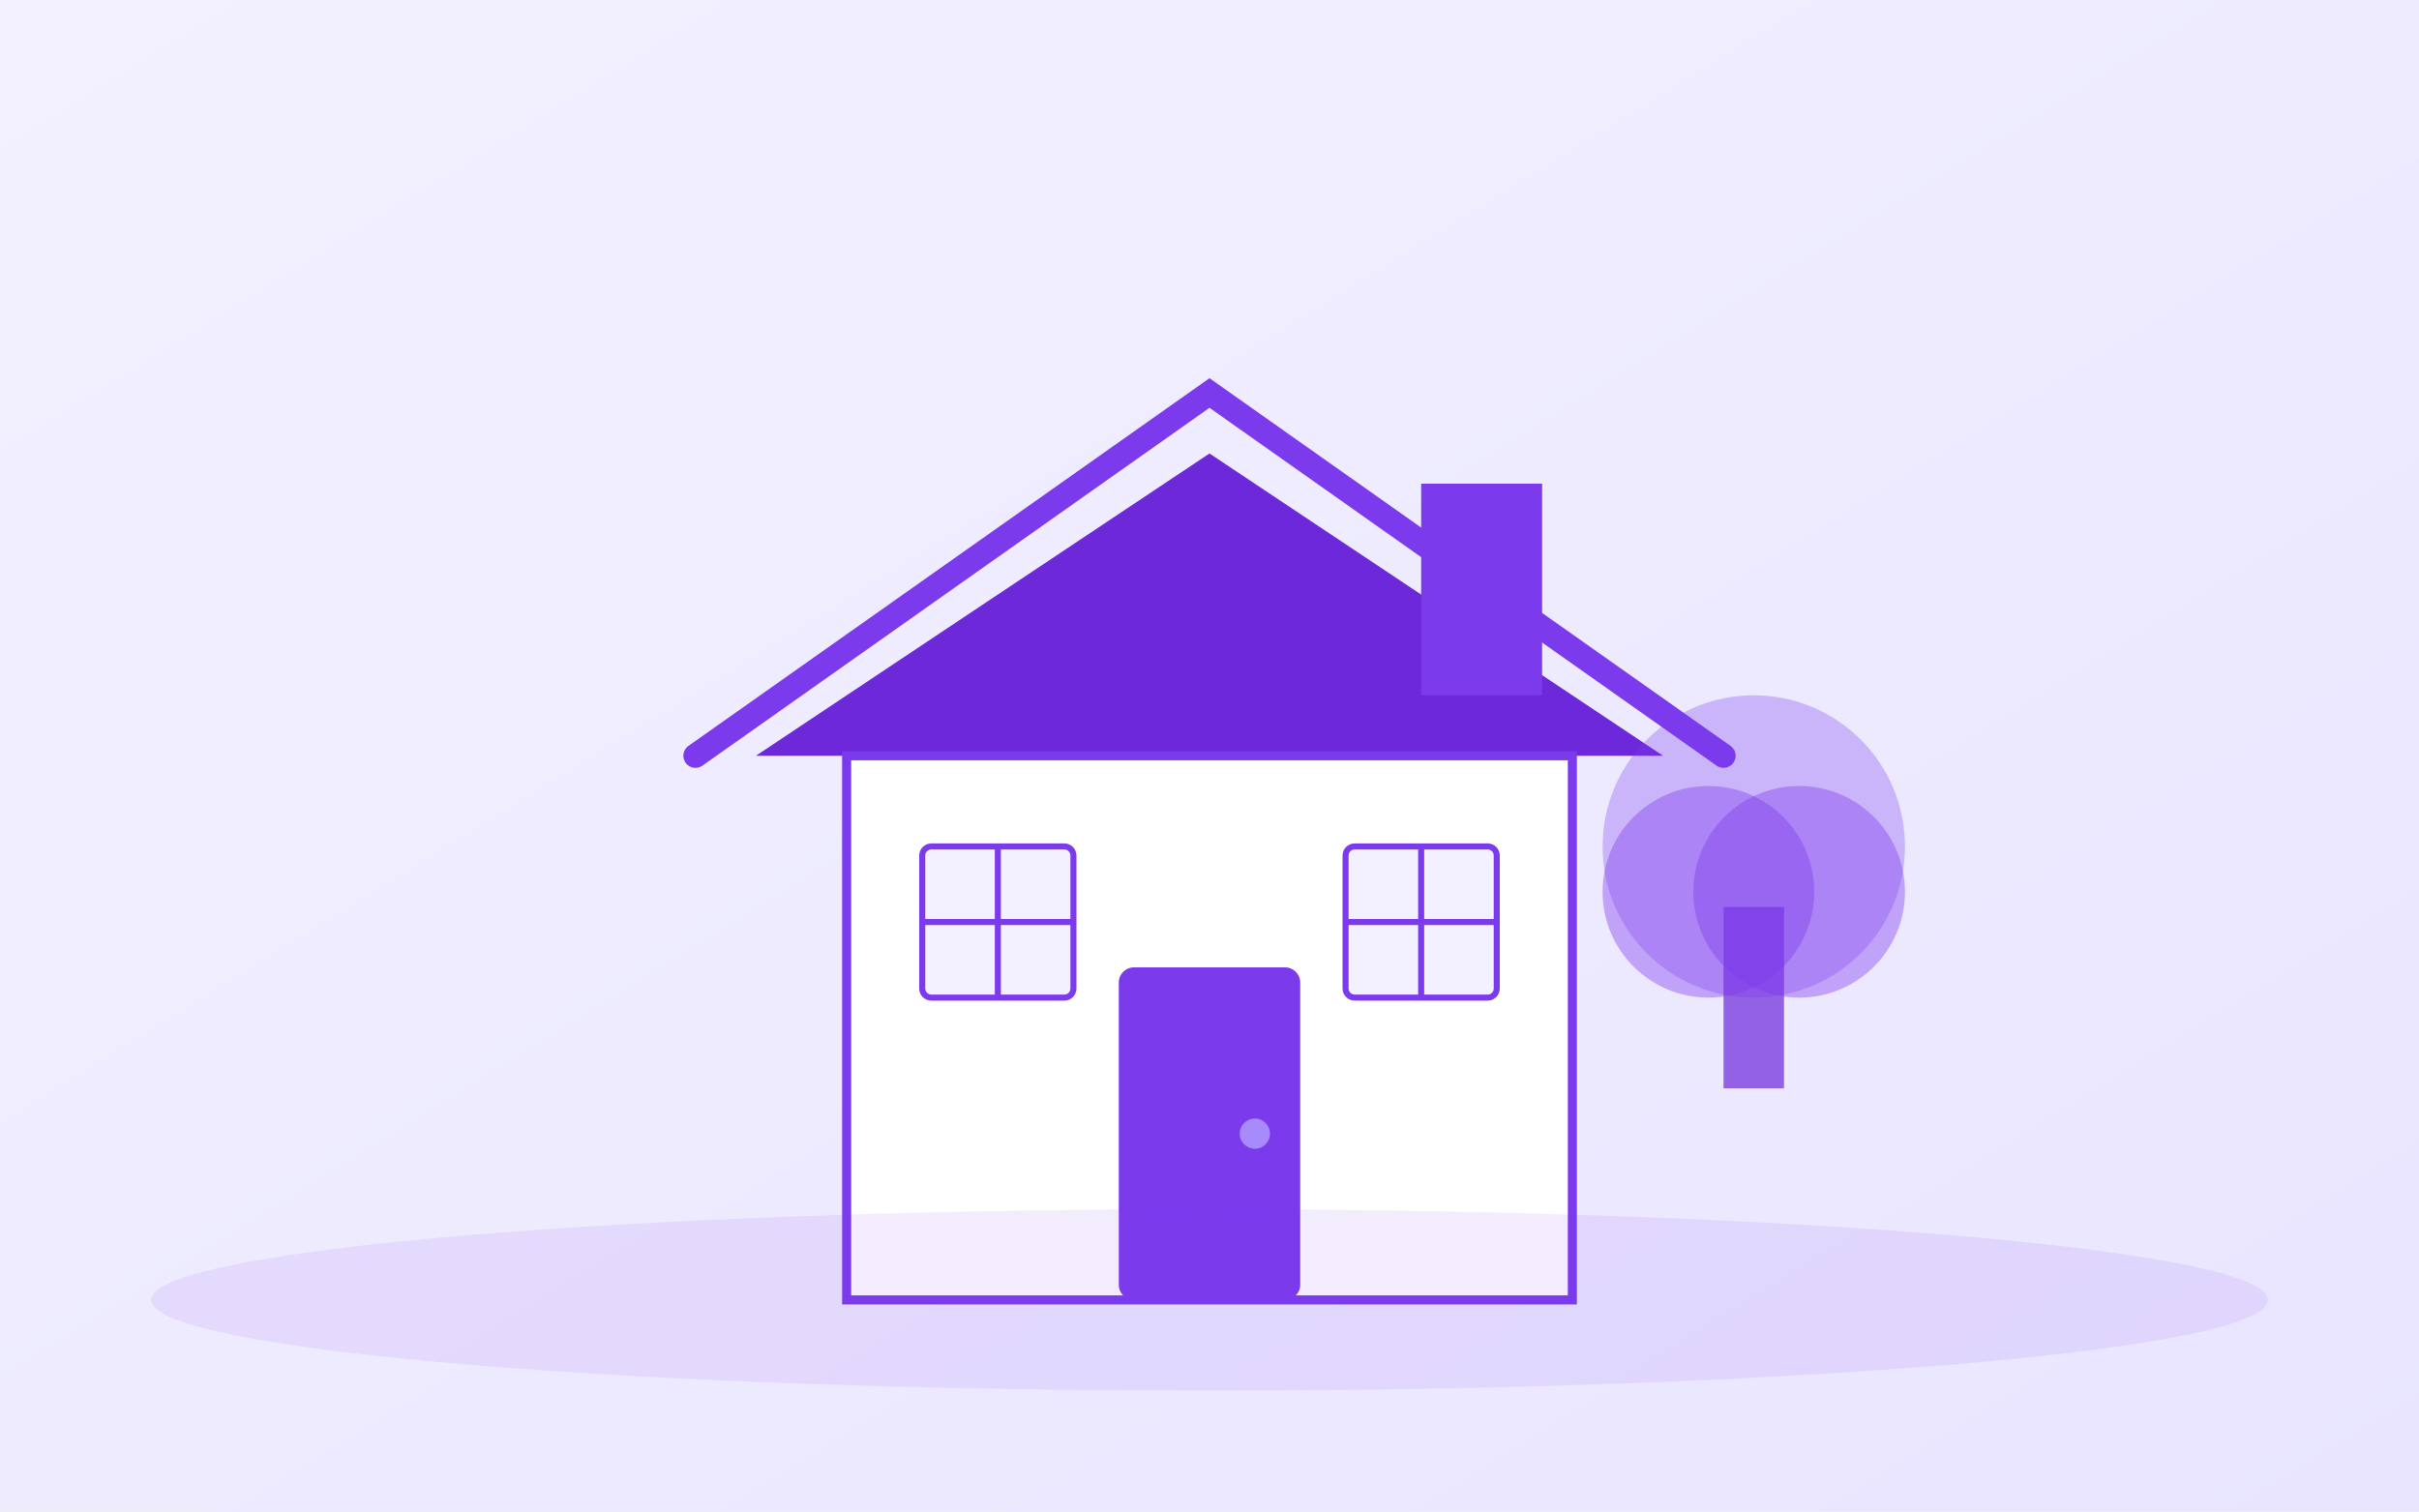
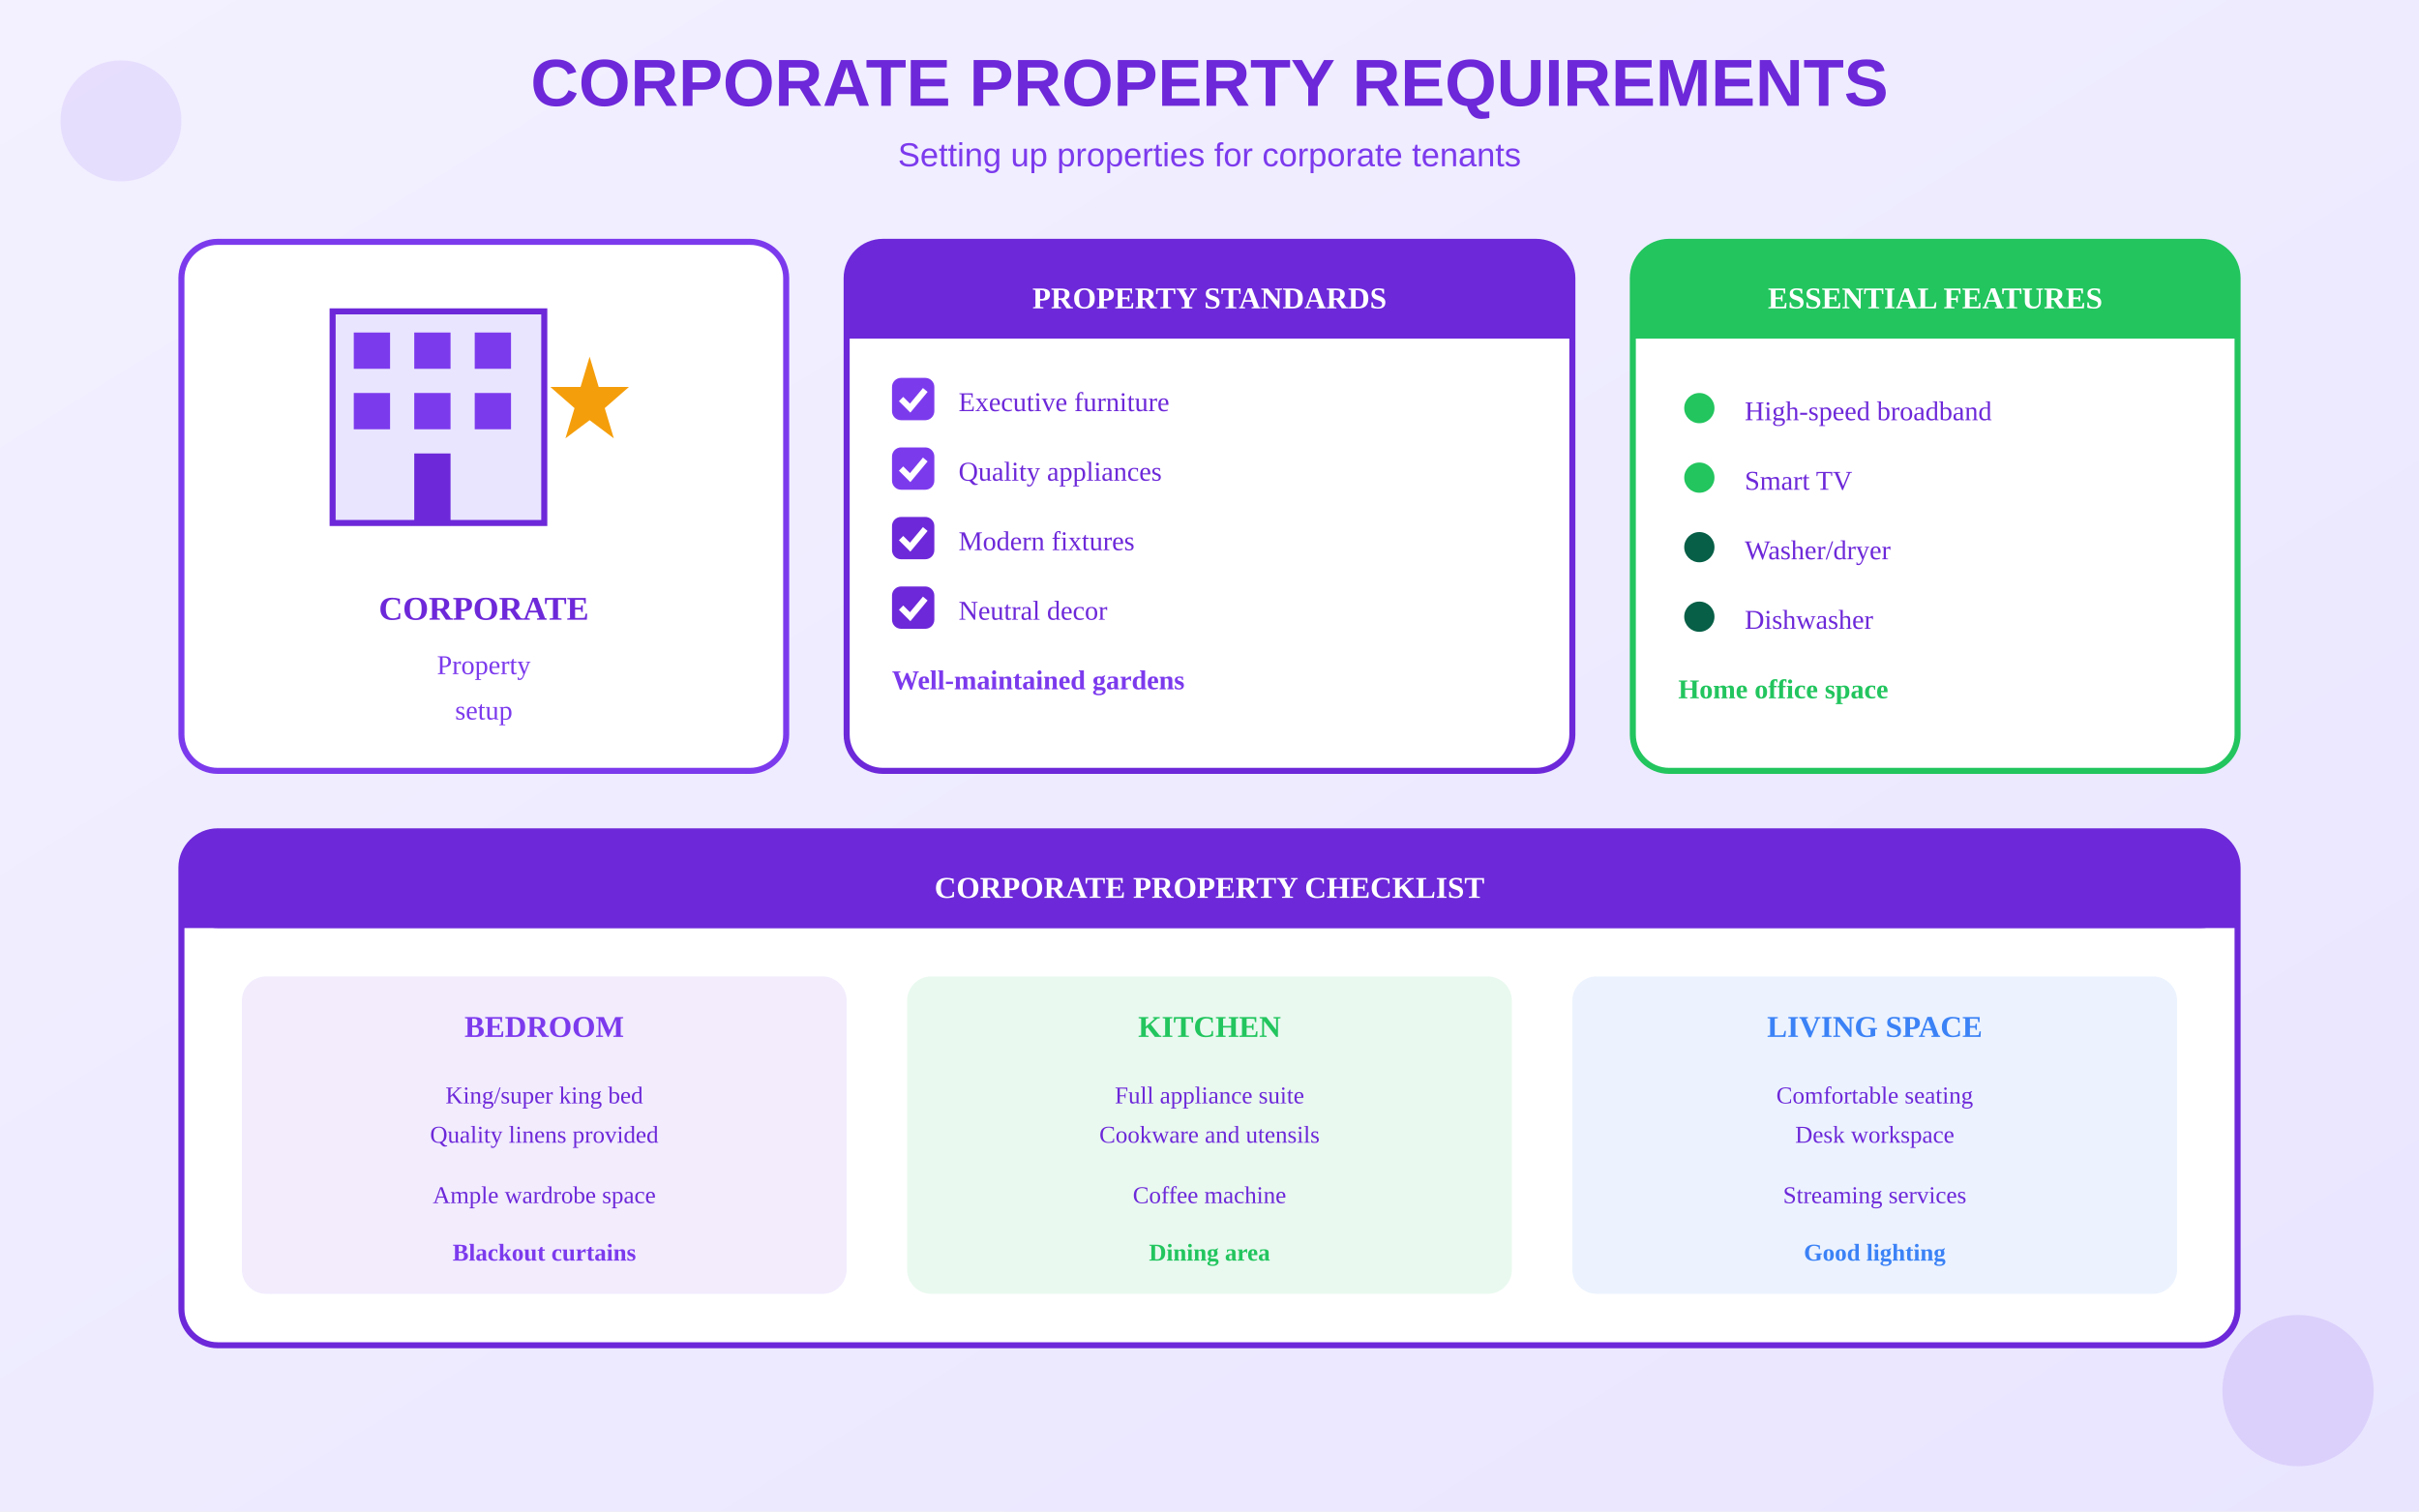
<svg xmlns="http://www.w3.org/2000/svg" viewBox="0 0 800 500">
  <defs>
    <linearGradient id="bgGrad" x1="0%" y1="0%" x2="100%" y2="100%">
      <stop offset="0%" style="stop-color:#F3F1FF" />
      <stop offset="100%" style="stop-color:#E9E5FF" />
    </linearGradient>
  </defs>
  <rect width="800" height="500" fill="url(#bgGrad)" />
-   <g transform="translate(250, 100)">
-     <path d="M-20 150 L150 30 L320 150" fill="none" stroke="#7C3AED" stroke-width="8" stroke-linecap="round" />
-     <path d="M0 150 L150 50 L300 150" fill="#6D28D9" />
-     <rect x="220" y="60" width="40" height="70" fill="#7C3AED" />
-     <rect x="30" y="150" width="240" height="180" fill="white" stroke="#7C3AED" stroke-width="3" />
-     <rect x="120" y="220" width="60" height="110" rx="5" fill="#7C3AED" />
-     <circle cx="165" cy="275" r="5" fill="#A78BFA" />
-     <rect x="55" y="180" width="50" height="50" rx="3" fill="#F3F1FF" stroke="#7C3AED" stroke-width="2" />
-     <line x1="80" y1="180" x2="80" y2="230" stroke="#7C3AED" stroke-width="2" />
-     <line x1="55" y1="205" x2="105" y2="205" stroke="#7C3AED" stroke-width="2" />
-     <rect x="195" y="180" width="50" height="50" rx="3" fill="#F3F1FF" stroke="#7C3AED" stroke-width="2" />
-     <line x1="220" y1="180" x2="220" y2="230" stroke="#7C3AED" stroke-width="2" />
-     <line x1="195" y1="205" x2="245" y2="205" stroke="#7C3AED" stroke-width="2" />
+   <text x="400" y="35" text-anchor="middle" fill="#6D28D9" font-size="22" font-weight="bold" font-family="Arial">CORPORATE PROPERTY REQUIREMENTS</text>
+   <text x="400" y="55" text-anchor="middle" fill="#7C3AED" font-size="11" font-family="Arial">Setting up properties for corporate tenants</text>
+   <g transform="translate(60, 80)">
+     <rect x="0" y="0" width="200" height="175" rx="12" fill="white" stroke="#7C3AED" stroke-width="2" />
+     <g transform="translate(25, 8)">
+       <rect x="25" y="15" width="70" height="70" fill="#E9E5FF" stroke="#6D28D9" stroke-width="2" />
+       <rect x="32" y="22" width="12" height="12" fill="#7C3AED" />
+       <rect x="52" y="22" width="12" height="12" fill="#7C3AED" />
+       <rect x="72" y="22" width="12" height="12" fill="#7C3AED" />
+       <rect x="32" y="42" width="12" height="12" fill="#7C3AED" />
+       <rect x="52" y="42" width="12" height="12" fill="#7C3AED" />
+       <rect x="72" y="42" width="12" height="12" fill="#7C3AED" />
+       <rect x="52" y="62" width="12" height="23" fill="#6D28D9" />
+       <polygon points="110,30 113,40 123,40 115,47 118,57 110,51 102,57 105,47 97,40 107,40" fill="#F59E0B" />
+     </g>
+     <text x="100" y="125" text-anchor="middle" fill="#6D28D9" font-size="11" font-weight="bold">CORPORATE</text>
+     <text x="100" y="143" text-anchor="middle" fill="#7C3AED" font-size="9">Property</text>
+     <text x="100" y="158" text-anchor="middle" fill="#7C3AED" font-size="9">setup</text>
  </g>
-   <g transform="translate(550, 200)">
-     <rect x="20" y="100" width="20" height="60" fill="#6D28D9" opacity="0.7" />
-     <circle cx="30" cy="80" r="50" fill="#7C3AED" opacity="0.3" />
-     <circle cx="15" cy="95" r="35" fill="#7C3AED" opacity="0.4" />
-     <circle cx="45" cy="95" r="35" fill="#7C3AED" opacity="0.4" />
+   <g transform="translate(280, 80)">
+     <rect x="0" y="0" width="240" height="175" rx="12" fill="white" stroke="#6D28D9" stroke-width="2" />
+     <rect x="0" y="0" width="240" height="32" rx="12" fill="#6D28D9" />
+     <rect x="0" y="20" width="240" height="12" fill="#6D28D9" />
+     <text x="120" y="22" text-anchor="middle" fill="white" font-size="10" font-weight="bold">PROPERTY STANDARDS</text>
+     <g transform="translate(15, 45)">
+       <rect x="0" y="0" width="14" height="14" rx="3" fill="#7C3AED" />
+       <path d="M3 7 L6 10 L11 4" stroke="white" stroke-width="2" fill="none" />
+       <text x="22" y="11" fill="#6D28D9" font-size="9">Executive furniture</text>
+     </g>
+     <g transform="translate(15, 68)">
+       <rect x="0" y="0" width="14" height="14" rx="3" fill="#7C3AED" />
+       <path d="M3 7 L6 10 L11 4" stroke="white" stroke-width="2" fill="none" />
+       <text x="22" y="11" fill="#6D28D9" font-size="9">Quality appliances</text>
+     </g>
+     <g transform="translate(15, 91)">
+       <rect x="0" y="0" width="14" height="14" rx="3" fill="#6D28D9" />
+       <path d="M3 7 L6 10 L11 4" stroke="white" stroke-width="2" fill="none" />
+       <text x="22" y="11" fill="#6D28D9" font-size="9">Modern fixtures</text>
+     </g>
+     <g transform="translate(15, 114)">
+       <rect x="0" y="0" width="14" height="14" rx="3" fill="#6D28D9" />
+       <path d="M3 7 L6 10 L11 4" stroke="white" stroke-width="2" fill="none" />
+       <text x="22" y="11" fill="#6D28D9" font-size="9">Neutral decor</text>
+     </g>
+     <g transform="translate(15, 137)">
+       <text x="0" y="11" fill="#7C3AED" font-size="9" font-weight="bold">Well-maintained gardens</text>
+     </g>
  </g>
-   <ellipse cx="400" cy="430" rx="350" ry="30" fill="#7C3AED" opacity="0.1" />
+   <g transform="translate(540, 80)">
+     <rect x="0" y="0" width="200" height="175" rx="12" fill="white" stroke="#22C55E" stroke-width="2" />
+     <rect x="0" y="0" width="200" height="32" rx="12" fill="#22C55E" />
+     <rect x="0" y="20" width="200" height="12" fill="#22C55E" />
+     <text x="100" y="22" text-anchor="middle" fill="white" font-size="10" font-weight="bold">ESSENTIAL FEATURES</text>
+     <g transform="translate(15, 48)">
+       <circle cx="7" cy="7" r="5" fill="#22C55E" />
+       <text x="22" y="11" fill="#6D28D9" font-size="9">High-speed broadband</text>
+     </g>
+     <g transform="translate(15, 71)">
+       <circle cx="7" cy="7" r="5" fill="#22C55E" />
+       <text x="22" y="11" fill="#6D28D9" font-size="9">Smart TV</text>
+     </g>
+     <g transform="translate(15, 94)">
+       <circle cx="7" cy="7" r="5" fill="#065F46" />
+       <text x="22" y="11" fill="#6D28D9" font-size="9">Washer/dryer</text>
+     </g>
+     <g transform="translate(15, 117)">
+       <circle cx="7" cy="7" r="5" fill="#065F46" />
+       <text x="22" y="11" fill="#6D28D9" font-size="9">Dishwasher</text>
+     </g>
+     <g transform="translate(15, 140)">
+       <text x="0" y="11" fill="#22C55E" font-size="9" font-weight="bold">Home office space</text>
+     </g>
+   </g>
+   <g transform="translate(60, 275)">
+     <rect x="0" y="0" width="680" height="170" rx="12" fill="white" stroke="#6D28D9" stroke-width="2" />
+     <rect x="0" y="0" width="680" height="32" rx="12" fill="#6D28D9" />
+     <rect x="0" y="20" width="680" height="12" fill="#6D28D9" />
+     <text x="340" y="22" text-anchor="middle" fill="white" font-size="10" font-weight="bold">CORPORATE PROPERTY CHECKLIST</text>
+     <g transform="translate(20, 48)">
+       <rect x="0" y="0" width="200" height="105" rx="8" fill="#7C3AED" opacity="0.1" />
+       <text x="100" y="20" text-anchor="middle" fill="#7C3AED" font-size="10" font-weight="bold">BEDROOM</text>
+       <text x="100" y="42" text-anchor="middle" fill="#6D28D9" font-size="8">King/super king bed</text>
+       <text x="100" y="55" text-anchor="middle" fill="#6D28D9" font-size="8">Quality linens provided</text>
+       <text x="100" y="75" text-anchor="middle" fill="#6D28D9" font-size="8">Ample wardrobe space</text>
+       <text x="100" y="94" text-anchor="middle" fill="#7C3AED" font-size="8" font-weight="bold">Blackout curtains</text>
+     </g>
+     <g transform="translate(240, 48)">
+       <rect x="0" y="0" width="200" height="105" rx="8" fill="#22C55E" opacity="0.1" />
+       <text x="100" y="20" text-anchor="middle" fill="#22C55E" font-size="10" font-weight="bold">KITCHEN</text>
+       <text x="100" y="42" text-anchor="middle" fill="#6D28D9" font-size="8">Full appliance suite</text>
+       <text x="100" y="55" text-anchor="middle" fill="#6D28D9" font-size="8">Cookware and utensils</text>
+       <text x="100" y="75" text-anchor="middle" fill="#6D28D9" font-size="8">Coffee machine</text>
+       <text x="100" y="94" text-anchor="middle" fill="#22C55E" font-size="8" font-weight="bold">Dining area</text>
+     </g>
+     <g transform="translate(460, 48)">
+       <rect x="0" y="0" width="200" height="105" rx="8" fill="#3B82F6" opacity="0.1" />
+       <text x="100" y="20" text-anchor="middle" fill="#3B82F6" font-size="10" font-weight="bold">LIVING SPACE</text>
+       <text x="100" y="42" text-anchor="middle" fill="#6D28D9" font-size="8">Comfortable seating</text>
+       <text x="100" y="55" text-anchor="middle" fill="#6D28D9" font-size="8">Desk workspace</text>
+       <text x="100" y="75" text-anchor="middle" fill="#6D28D9" font-size="8">Streaming services</text>
+       <text x="100" y="94" text-anchor="middle" fill="#3B82F6" font-size="8" font-weight="bold">Good lighting</text>
+     </g>
+   </g>
+   <circle cx="40" cy="40" r="20" fill="#7C3AED" opacity="0.1" />
+   <circle cx="760" cy="460" r="25" fill="#6D28D9" opacity="0.12" />
</svg>
